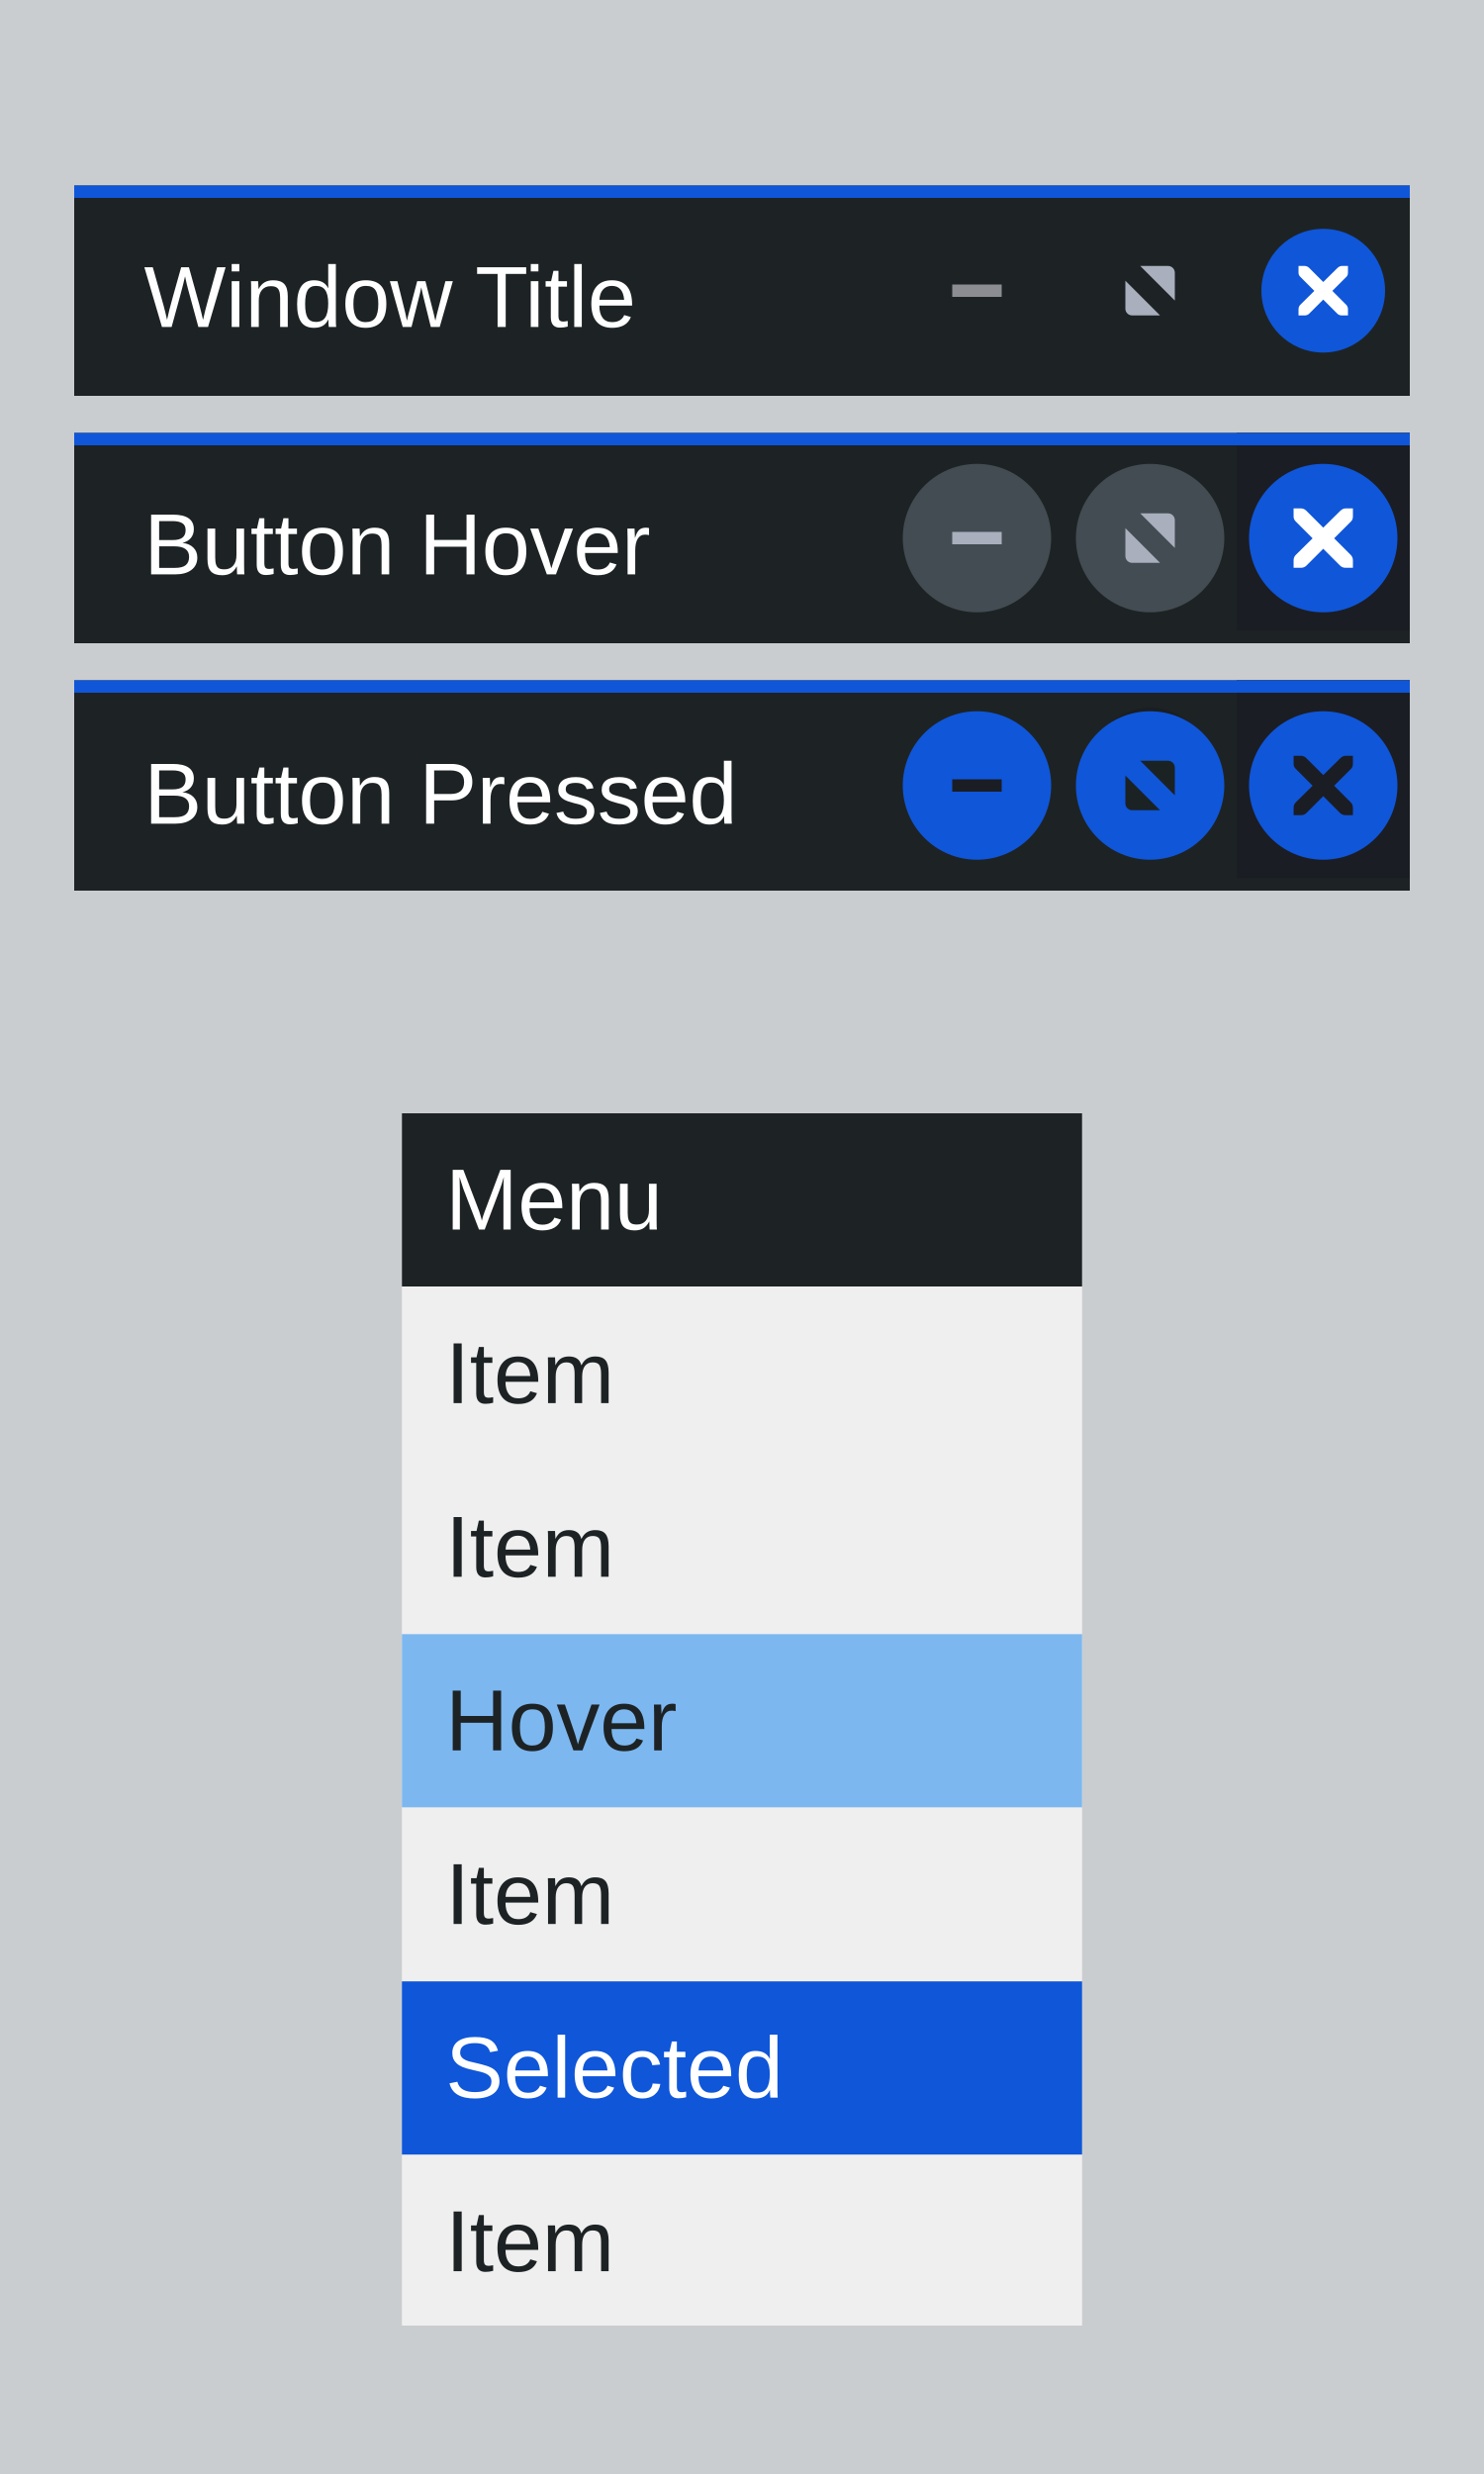
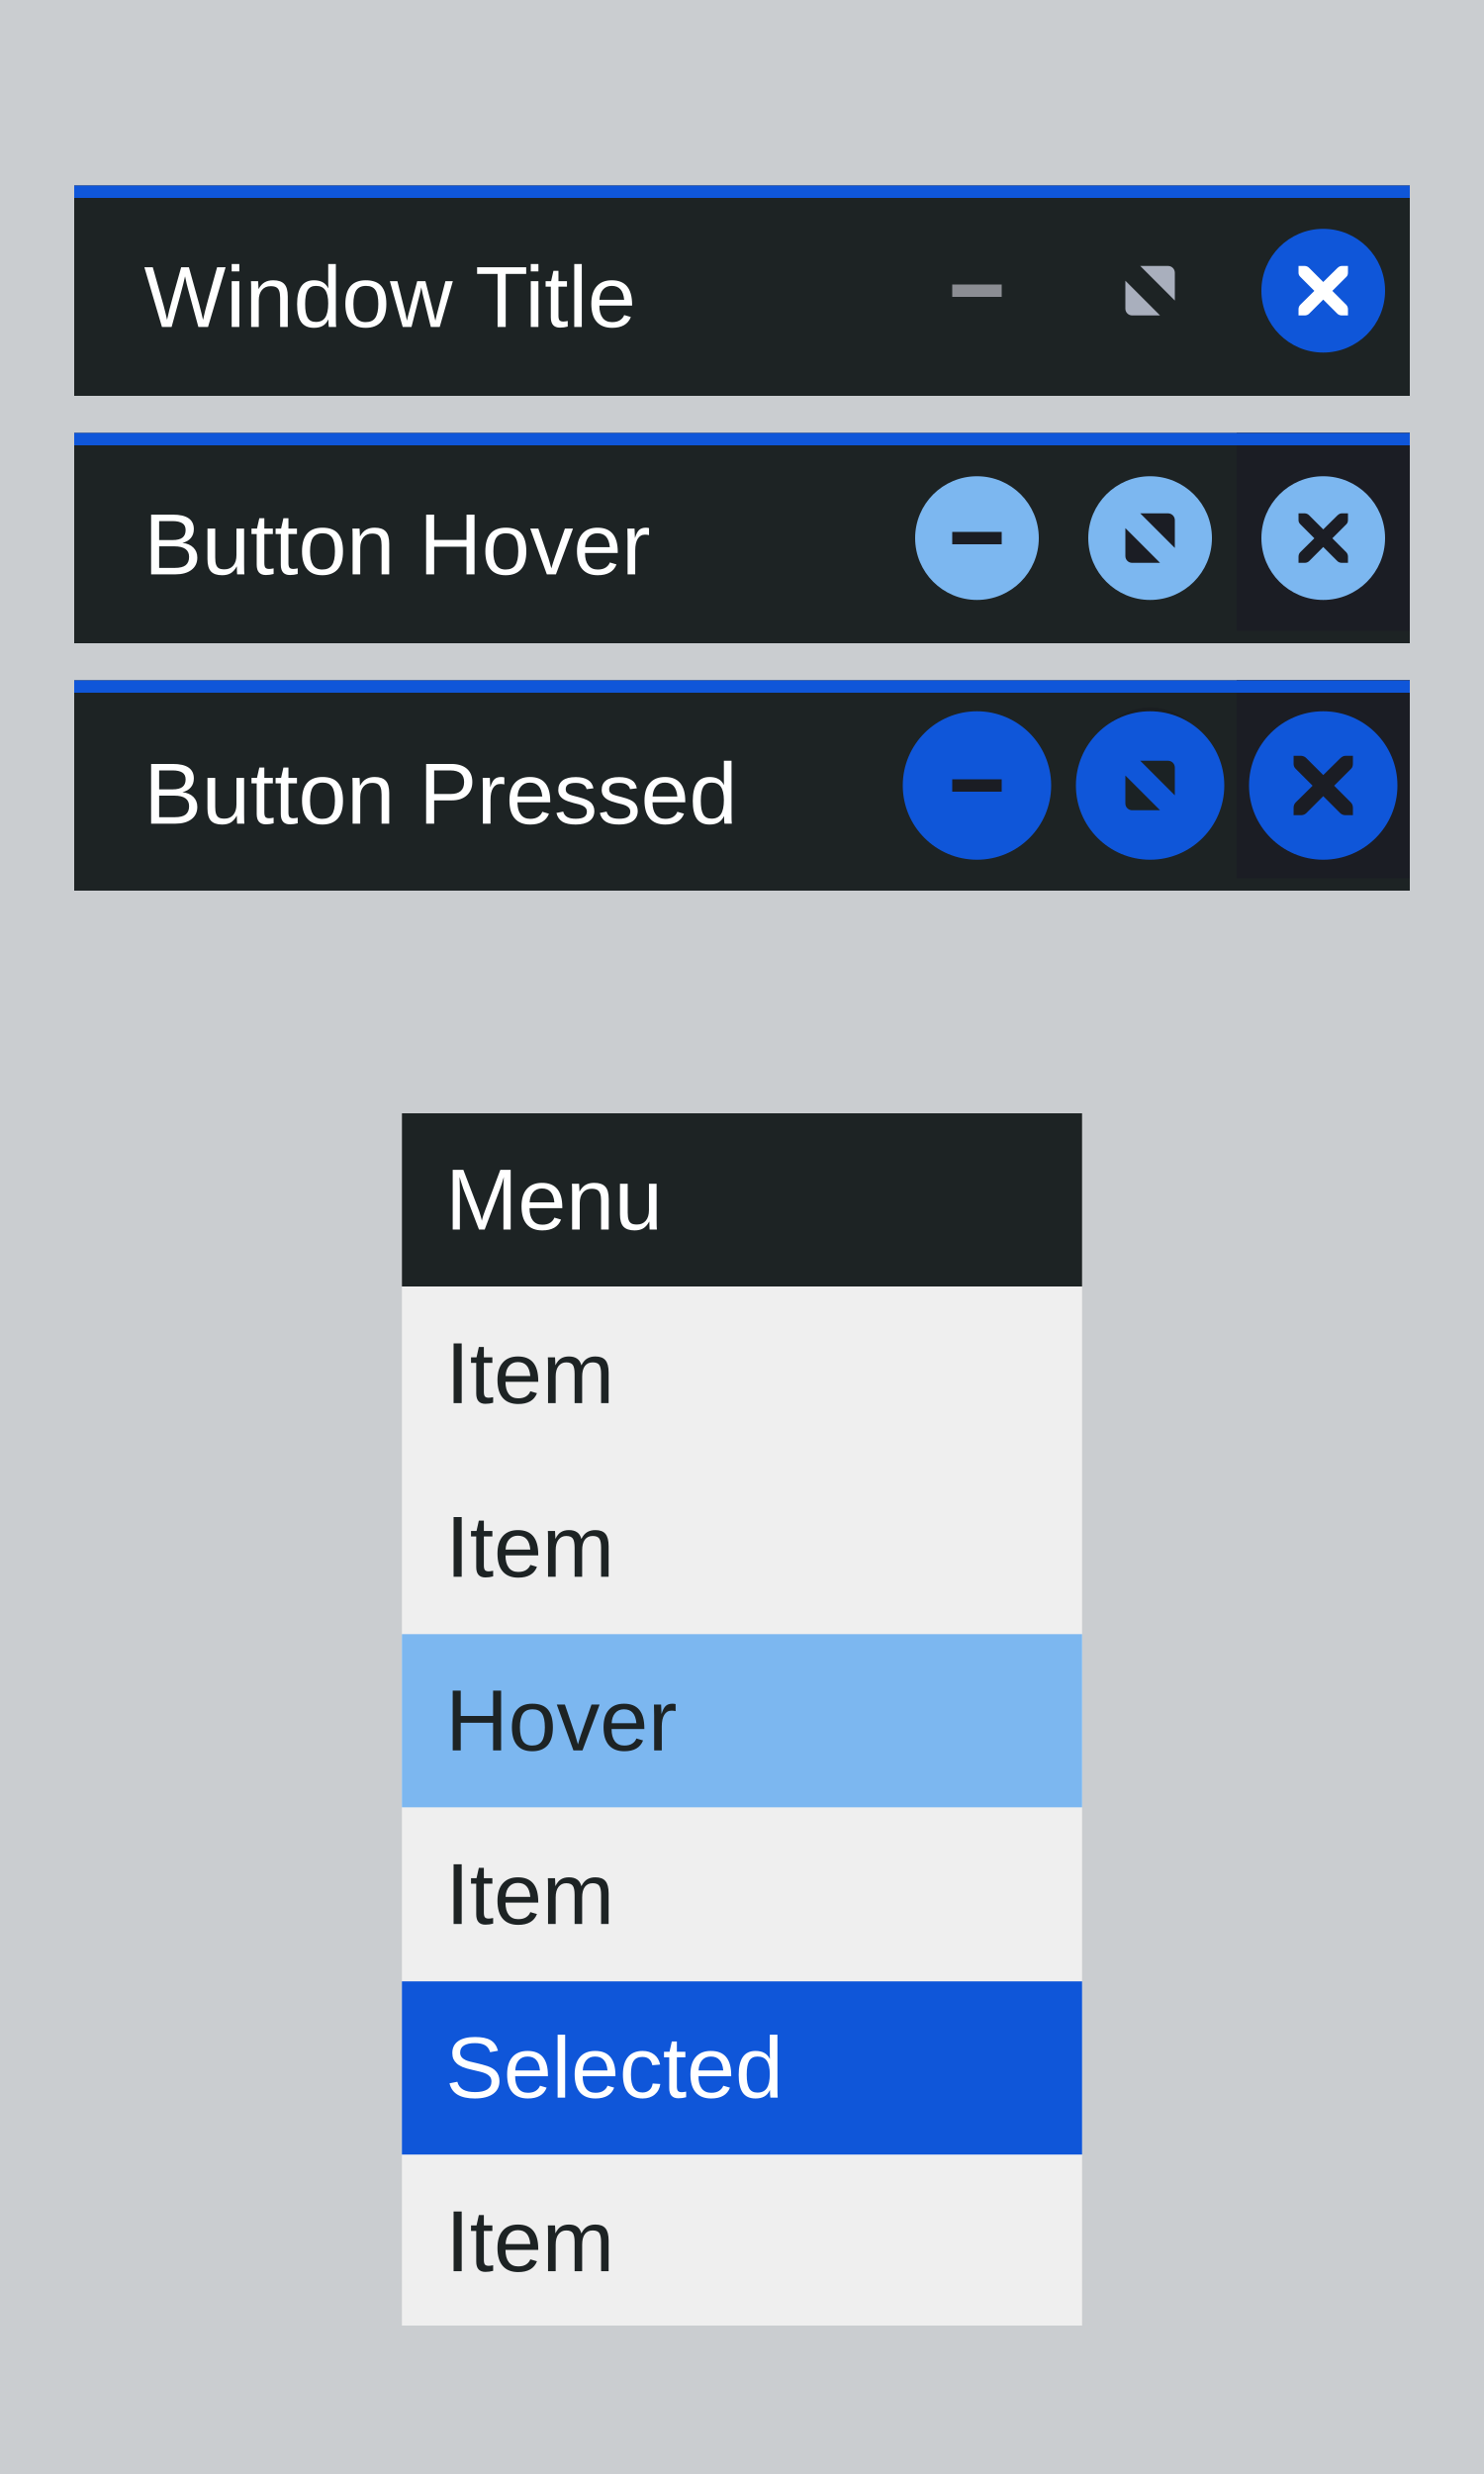
<svg xmlns="http://www.w3.org/2000/svg" xmlns:xlink="http://www.w3.org/1999/xlink" width="240" height="400" viewBox="0 0 240 400" version="1.1" id="svg1">
  <defs id="defs1">
-     <linearGradient xlink:href="#header_bg" id="linearGradient1171" x1="19" y1="585.362" x2="19" y2="557.362" gradientUnits="userSpaceOnUse" gradientTransform="translate(-190,-20)" />
    <linearGradient id="header_bg">
      <stop style="stop-color:#1b1d24;stop-opacity:1;" offset="0" id="stop1167" />
    </linearGradient>
    <linearGradient xlink:href="#header_bg" id="linearGradient2544" gradientUnits="userSpaceOnUse" x1="19" y1="585.362" x2="19" y2="557.362" gradientTransform="translate(-190,-60.00001)" />
    <linearGradient xlink:href="#header_bg" id="linearGradient3553" gradientUnits="userSpaceOnUse" x1="19" y1="585.362" x2="19" y2="557.362" gradientTransform="translate(-190,-100)" />
-     <linearGradient xlink:href="#header_bg" id="linearGradient8524" gradientUnits="userSpaceOnUse" x1="19" y1="585.362" x2="19" y2="557.362" gradientTransform="translate(-134,-20.00001)" />
-     <linearGradient xlink:href="#header_bg" id="linearGradient9587" gradientUnits="userSpaceOnUse" x1="19" y1="585.362" x2="19" y2="557.362" gradientTransform="translate(-134,-59.99999)" />
-     <linearGradient xlink:href="#header_bg" id="linearGradient10605" gradientUnits="userSpaceOnUse" x1="19" y1="585.362" x2="19" y2="557.362" gradientTransform="translate(-134,-100)" />
-     <linearGradient xlink:href="#header_bg" id="linearGradient5506" gradientUnits="userSpaceOnUse" x1="19" y1="585.362" x2="19" y2="557.362" gradientTransform="translate(-162,-60.00001)" />
-     <linearGradient xlink:href="#header_bg" id="linearGradient4442" gradientUnits="userSpaceOnUse" x1="19" y1="585.362" x2="19" y2="557.362" gradientTransform="translate(-162,-20)" />
-     <linearGradient xlink:href="#header_bg" id="linearGradient6530" gradientUnits="userSpaceOnUse" x1="19" y1="585.362" x2="19" y2="557.362" gradientTransform="translate(-162,-100)" />
    <linearGradient xlink:href="#header_bg-1" id="linearGradient4420" x1="88.997" y1="972" x2="88.997" y2="978.007" gradientUnits="userSpaceOnUse" gradientTransform="matrix(0.968578,0,0,0.968578,-115.0185,-42.09432)" />
    <linearGradient id="header_bg-1">
      <stop style="stop-color:#1b2224;stop-opacity:1;" offset="0" id="stop4877" />
    </linearGradient>
  </defs>
  <rect style="fill:#cacdd0;fill-opacity:1;stroke:none;stroke-width:0;stroke-miterlimit:2;paint-order:markers fill stroke" id="rect4750" width="240" height="400" x="0" y="0" />
  <g id="layer1">
    <g id="close-pressed" transform="translate(123,-444.3622)">
      <rect style="opacity:1;fill:#1d2324;fill-opacity:1;stroke:none;stroke-width:1.352;stroke-linecap:butt;stroke-linejoin:round;stroke-miterlimit:4;stroke-dasharray:none;stroke-dashoffset:0;stroke-opacity:1" id="rect1659" width="216" height="34" x="-111" y="554.362" />
    </g>
    <g transform="translate(156,-484.3622)" id="close-prelight">
      <rect style="opacity:1;fill:#1d2324;fill-opacity:1;stroke:none;stroke-width:1.352;stroke-linecap:butt;stroke-linejoin:round;stroke-miterlimit:4;stroke-dasharray:none;stroke-dashoffset:0;stroke-opacity:1" id="rect1653" width="216" height="34" x="-144" y="554.362" />
      <path d="M 52.128,567.362 51,568.49 l 2.872,2.872 -2.872,2.872 1.128,1.128 2.872,-2.872 2.872,2.872 1.128,-1.128 -2.872,-2.872 2.872,-2.872 -1.128,-1.128 -2.872,2.872 z" id="path8" style="opacity:1;fill:#1d2324;fill-opacity:1;stroke-width:1" />
    </g>
    <g id="close-active" transform="translate(156,-524.3622)" style="display:inline">
      <rect y="554.362" x="-144" height="34" width="216" id="rect1683" style="display:inline;opacity:1;fill:#1d2324;fill-opacity:1;stroke-width:1.031" />
    </g>
    <g id="layer1-5" transform="translate(195,-527.3621)">
      <g id="close-active-3">
        <g style="opacity:1" id="g4206">
          <rect style="opacity:1;fill:#0f56d9;fill-opacity:1;stroke:none;stroke-width:1;stroke-linecap:butt;stroke-linejoin:round;stroke-miterlimit:4;stroke-dasharray:none;stroke-dashoffset:0;stroke-opacity:1" id="rect4204-3" width="216" height="2" x="-183" y="557.362" />
        </g>
        <g transform="translate(7,559.3622)" id="g4663" style="enable-background:new">
          <g id="layer1-7" transform="translate(0,-1028.362)">
            <g style="display:inline" id="titlebutton-close-dark-8" transform="translate(-641,1218)">
              <g id="g4927-9-2-8-4" style="display:inline;opacity:1" transform="translate(-678,-432.6378)">
                <g transform="translate(-103)" style="display:inline;opacity:1" id="g4490-6-5-2-5-3-6">
                  <g id="g4092-0-2-21-0-9-7-0" style="display:inline" transform="translate(58)" />
                </g>
                <g id="g4778-2-68-8-7-9" transform="translate(1323,246.8672)" style="fill:#ffffff;fill-opacity:1">
                  <g style="display:inline;fill:#ffffff;fill-opacity:1" id="layer9-9-4-4-1-1-7" transform="translate(-60,-518)" />
                  <g id="layer10-2-1-8-0-4-4" transform="translate(-60,-518)" style="fill:#ffffff;fill-opacity:1" />
                  <g id="layer11-16-4-9-6-9-0" transform="translate(-60,-518)" style="fill:#ffffff;fill-opacity:1" />
                  <g transform="matrix(0.75,0,0,0.75,2,2.054688)" id="g2996-76-5-96-3-7" style="fill:#ffffff;fill-opacity:1">
                    <g transform="translate(-60,-518)" id="layer12-4-5-7-9-4-5" style="fill:#ffffff;fill-opacity:1">
                      <g transform="translate(19,-242)" id="layer4-4-1-9-5-6-3-8" style="display:inline;fill:#ffffff;fill-opacity:1" />
                    </g>
                  </g>
                  <g id="layer13-2-6-11-3-1-6" transform="translate(-60,-518)" style="fill:#ffffff;fill-opacity:1" />
                  <g id="layer14-4-0-33-2-4-8" transform="translate(-60,-518)" style="fill:#ffffff;fill-opacity:1" />
                  <g id="layer15-7-3-0-6-6-3" transform="translate(-60,-518)" style="fill:#ffffff;fill-opacity:1" />
                </g>
              </g>
              <rect y="-185.638" x="645" height="16" width="16" id="rect17883-39-99-8-8" style="display:inline;opacity:1;fill:none;fill-opacity:1;stroke:none;stroke-width:1;stroke-linecap:butt;stroke-linejoin:miter;stroke-miterlimit:4;stroke-dasharray:none;stroke-dashoffset:0;stroke-opacity:0" />
            </g>
          </g>
        </g>
        <rect style="display:inline;fill:#ffffff;fill-opacity:1;fill-rule:evenodd;stroke:none;stroke-width:11.558;stroke-linecap:square;stroke-miterlimit:2;stroke-opacity:1;paint-order:markers fill stroke" id="rect1685-5-3" width="12" height="12" x="13" y="568.362" />
        <path id="path4068-7-5-8-6" d="m 19,564.362 c -5.523,3e-5 -10,4.477 -10,10 0,5.523 4.477,10 10,10 5.523,-3e-5 10,-4.477 10,-10 0,-5.523 -4.477,-10 -10,-10 z m -3.996,6 h 1 c 0.014,-1.2e-4 0.02,-4.7e-4 0.029,0 0.255,0.011 0.51,0.128 0.688,0.312 l 2.281,2.281 2.311,-2.281 c 0.265,-0.23 0.447,-0.305 0.687,-0.312 h 1 v 1 c 0,0.286 -0.035,0.551 -0.25,0.75 l -2.279,2.281 2.248,2.25 c 0.188,0.188 0.281,0.453 0.281,0.719 v 1 h -1 c -0.265,-1e-5 -0.531,-0.093 -0.719,-0.281 l -2.279,-2.281 -2.281,2.281 c -0.188,0.188 -0.454,0.281 -0.719,0.281 H 15.004 v -1 c 0,-0.265 0.092,-0.531 0.281,-0.719 l 2.279,-2.25 -2.279,-2.281 c -0.211,-0.195 -0.303,-0.469 -0.281,-0.75 z" style="fill:#0f56d9;fill-opacity:1;stroke:none;stroke-width:0;stroke-linecap:butt;stroke-linejoin:miter;stroke-miterlimit:4;stroke-dasharray:none;stroke-dashoffset:0;stroke-opacity:1" />
      </g>
    </g>
    <g id="layer1-1" transform="translate(162,-487.3621)">
      <g id="close-prelight-2">
        <g id="use4214" transform="translate(33,-2.2617187e-5)">
          <rect style="opacity:1;fill:url(#linearGradient2544);fill-opacity:1;stroke:none;stroke-width:1;stroke-linecap:butt;stroke-linejoin:round;stroke-miterlimit:4;stroke-dasharray:none;stroke-dashoffset:0;stroke-opacity:1" id="rect2538" width="28" height="32" x="5" y="557.362" />
          <rect style="opacity:1;fill:#0f56d9;fill-opacity:1;stroke:none;stroke-width:1;stroke-linecap:butt;stroke-linejoin:round;stroke-miterlimit:4;stroke-dasharray:none;stroke-dashoffset:0;stroke-opacity:1" id="rect2540" width="216" height="2" x="-183" y="557.362" />
        </g>
-         <rect style="display:inline;fill:#ffffff;fill-opacity:1;fill-rule:evenodd;stroke:none;stroke-width:11.558;stroke-linecap:square;stroke-miterlimit:2;stroke-opacity:1;paint-order:markers fill stroke" id="rect1685-5" width="10" height="10" x="47" y="569.362" />
-         <path id="path4068-7-5-8" d="m 52,562.362 c -6.627,3e-5 -12,5.373 -12,12 0,6.627 5.373,12 12,12 6.627,-4e-5 12,-5.373 12,-12 0,-6.627 -5.373,-12 -12,-12 z m -4.795,7.2 h 1.2 c 0.017,-1.5e-4 0.024,-5.7e-4 0.035,0 0.306,0.013 0.612,0.154 0.825,0.375 l 2.738,2.737 2.773,-2.737 c 0.318,-0.277 0.536,-0.367 0.825,-0.375 h 1.2 v 1.2 c 0,0.344 -0.041,0.661 -0.3,0.9 l -2.735,2.737 2.698,2.7 c 0.226,0.226 0.338,0.544 0.338,0.863 v 1.2 h -1.2 c -0.318,-2e-5 -0.637,-0.112 -0.863,-0.338 l -2.735,-2.737 -2.738,2.737 c -0.226,0.226 -0.544,0.338 -0.863,0.338 h -1.198 v -1.2 c 0,-0.318 0.111,-0.637 0.338,-0.863 l 2.735,-2.7 -2.735,-2.737 c -0.253,-0.234 -0.364,-0.563 -0.338,-0.9 z" style="fill:#0f56d9;fill-opacity:1;stroke:none;stroke-width:0;stroke-linecap:butt;stroke-linejoin:miter;stroke-miterlimit:4;stroke-dasharray:none;stroke-dashoffset:0;stroke-opacity:1" />
      </g>
    </g>
    <g id="layer1-6" transform="translate(129,-447.3621)">
      <g id="close-pressed-0" transform="translate(33)">
        <g id="use1315" transform="translate(33,-2.2617187e-5)">
          <rect style="opacity:1;fill:url(#linearGradient3553);fill-opacity:1;stroke:none;stroke-width:1;stroke-linecap:butt;stroke-linejoin:round;stroke-miterlimit:4;stroke-dasharray:none;stroke-dashoffset:0;stroke-opacity:1" id="rect3547" width="28" height="32" x="5" y="557.362" />
          <rect style="opacity:1;fill:#0f56d9;fill-opacity:1;stroke:none;stroke-width:1;stroke-linecap:butt;stroke-linejoin:round;stroke-miterlimit:4;stroke-dasharray:none;stroke-dashoffset:0;stroke-opacity:1" id="rect3549" width="216" height="2" x="-183" y="557.362" />
        </g>
        <rect style="fill:#1b1d24;fill-opacity:1;fill-rule:evenodd;stroke:none;stroke-width:11.558;stroke-linecap:square;stroke-miterlimit:2;stroke-opacity:1;paint-order:markers fill stroke" id="rect1685" width="8" height="8" x="48" y="567.362" />
        <path style="display:inline;fill:#0f56d9;fill-opacity:1;stroke:none;stroke-width:0;stroke-linecap:butt;stroke-linejoin:miter;stroke-miterlimit:4;stroke-dasharray:none;stroke-dashoffset:0;stroke-opacity:1" d="m 52,562.362 c -6.627,3e-5 -12,5.373 -12,12 0,6.627 5.373,12 12,12 6.627,-4e-5 12,-5.373 12,-12 0,-6.627 -5.373,-12 -12,-12 z m -4.795,7.2 h 1.2 c 0.017,-1.5e-4 0.024,-5.7e-4 0.035,0 0.306,0.013 0.612,0.154 0.825,0.375 l 2.738,2.737 2.773,-2.737 c 0.318,-0.277 0.536,-0.367 0.825,-0.375 h 1.2 v 1.2 c 0,0.344 -0.041,0.661 -0.3,0.9 l -2.735,2.737 2.698,2.7 c 0.226,0.226 0.338,0.544 0.338,0.863 v 1.2 h -1.2 c -0.318,-2e-5 -0.637,-0.112 -0.863,-0.338 l -2.735,-2.737 -2.738,2.737 c -0.226,0.226 -0.544,0.338 -0.863,0.338 h -1.198 v -1.2 c 0,-0.318 0.111,-0.637 0.338,-0.863 l 2.735,-2.7 -2.735,-2.737 c -0.253,-0.234 -0.364,-0.563 -0.338,-0.9 z" id="path1317" />
      </g>
    </g>
    <g id="layer1-8" transform="translate(139,-593.3621)">
      <g id="hide-active-7">
        <g id="use4234" transform="translate(0,65.99998)" />
        <g transform="translate(7.00002,625.3622)" id="g5113" style="enable-background:new">
          <g id="layer1-48" transform="translate(0,-1028.362)">
            <g style="display:inline;opacity:0.7" id="titlebutton-min-dark" transform="translate(-583,1218)">
              <g id="g7138-6-5" style="display:inline;opacity:1" transform="translate(-781,-432.6378)">
                <g transform="translate(-58)" style="display:inline;opacity:1" id="g4490-3-75-4-7">
                  <g id="g4092-0-7-0-4-9" style="display:inline" transform="translate(58)" />
                </g>
                <path d="m 1372,257 v 2 h 8 v -2 z" id="rect9057-4-3-8-5" style="color:#000000;font-style:normal;font-variant:normal;font-weight:normal;font-stretch:normal;font-size:medium;line-height:normal;font-family:Sans;-inkscape-font-specification:Sans;text-indent:0;text-align:start;text-decoration:none;text-decoration-line:none;letter-spacing:normal;word-spacing:normal;text-transform:none;writing-mode:lr-tb;direction:ltr;baseline-shift:baseline;text-anchor:start;display:inline;overflow:visible;visibility:visible;opacity:1;fill:#b9bac2;fill-opacity:1;stroke:none;stroke-width:2;marker:none;enable-background:accumulate" />
              </g>
              <rect y="-185.638" x="587" height="16" width="16" id="rect17883-32-6-9" style="display:inline;opacity:1;fill:none;fill-opacity:1;stroke:none;stroke-width:1;stroke-linecap:butt;stroke-linejoin:miter;stroke-miterlimit:4;stroke-dasharray:none;stroke-dashoffset:0;stroke-opacity:0" />
            </g>
          </g>
        </g>
      </g>
    </g>
    <g id="layer1-3" transform="translate(106,-553.3621)">
      <g id="hide-prelight-7">
        <g id="use4226" transform="translate(33,65.99998)" />
-         <ellipse cy="640.362" cx="52" style="display:inline;opacity:0.45;fill:#717e8a;fill-opacity:1;stroke:none;stroke-width:0;stroke-linecap:butt;stroke-linejoin:miter;stroke-miterlimit:4;stroke-dasharray:none;stroke-dashoffset:0;stroke-opacity:1" id="path4068-7-5-9-6-7-2-1-6-1" rx="12" ry="12" />
-         <path style="color:#000000;font-style:normal;font-variant:normal;font-weight:normal;font-stretch:normal;font-size:medium;line-height:normal;font-family:Sans;-inkscape-font-specification:Sans;text-indent:0;text-align:start;text-decoration:none;text-decoration-line:none;letter-spacing:normal;word-spacing:normal;text-transform:none;writing-mode:lr-tb;direction:ltr;baseline-shift:baseline;text-anchor:start;display:inline;overflow:visible;visibility:visible;opacity:1;fill:#a9afbd;fill-opacity:1;stroke:none;stroke-width:2.309;marker:none;enable-background:accumulate" id="rect9057-8-2-3" d="m 48,639.362 v 2 h 8 v -2 z" />
+         <ellipse cy="640.362" cx="52" style="display:inline;opacity:1;fill:#7cb7f0;fill-opacity:1;stroke:none;stroke-width:0;stroke-linecap:butt;stroke-linejoin:miter;stroke-miterlimit:4;stroke-dasharray:none;stroke-dashoffset:0;stroke-opacity:1" id="path4068-7-5-9-6-7-2-1-6-1" rx="10" ry="10" />
+         <path style="color:#000000;font-style:normal;font-variant:normal;font-weight:normal;font-stretch:normal;font-size:medium;line-height:normal;font-family:Sans;-inkscape-font-specification:Sans;text-indent:0;text-align:start;text-decoration:none;text-decoration-line:none;letter-spacing:normal;word-spacing:normal;text-transform:none;writing-mode:lr-tb;direction:ltr;baseline-shift:baseline;text-anchor:start;display:inline;overflow:visible;visibility:visible;opacity:1;fill:#1b1d24;fill-opacity:1;stroke:none;stroke-width:2.309;marker:none;enable-background:accumulate" id="rect9057-8-2-3" d="m 48,639.362 v 2 h 8 v -2 z" />
        <rect style="display:inline;opacity:1;fill:none;fill-opacity:1;stroke:none;stroke-width:1.375;stroke-linecap:butt;stroke-linejoin:miter;stroke-miterlimit:4;stroke-dasharray:none;stroke-dashoffset:0;stroke-opacity:0" id="rect17883-11-4-0" width="22" height="22" x="41" y="626.362" />
      </g>
    </g>
    <g id="layer1-89" transform="translate(73,-513.3621)">
      <g id="hide-pressed-7">
        <g id="use4236-3" transform="translate(66,65.99998)" />
        <ellipse ry="12" rx="12" id="ellipse1365" style="display:inline;opacity:1;fill:#0f56d9;fill-opacity:1;stroke:none;stroke-width:0;stroke-linecap:butt;stroke-linejoin:miter;stroke-miterlimit:4;stroke-dasharray:none;stroke-dashoffset:0;stroke-opacity:1" cx="85" cy="640.362" />
        <path d="m 81,639.362 v 2 h 8 v -2 z" id="path1367" style="color:#000000;font-style:normal;font-variant:normal;font-weight:normal;font-stretch:normal;font-size:medium;line-height:normal;font-family:Sans;-inkscape-font-specification:Sans;text-indent:0;text-align:start;text-decoration:none;text-decoration-line:none;letter-spacing:normal;word-spacing:normal;text-transform:none;writing-mode:lr-tb;direction:ltr;baseline-shift:baseline;text-anchor:start;display:inline;overflow:visible;visibility:visible;opacity:1;fill:#1b1d24;fill-opacity:1;stroke:none;stroke-width:2.309;marker:none;enable-background:accumulate" />
      </g>
    </g>
    <g id="layer1-31" transform="translate(134,-520.3621)">
      <g id="maximize-prelight-9">
        <g id="use4222-4" transform="translate(33,32.99998)" />
        <g transform="matrix(1.374998,0,0,1.374998,35.50003,587.8622)" id="g4933" style="enable-background:new">
          <g id="layer1-6-7" transform="translate(0,-1028.362)">
            <g style="display:inline" id="titlebutton-max-hover-dark" transform="translate(-509,1218)">
              <g id="g4891-5-8" style="display:inline;opacity:1" transform="translate(-781,-432.6378)">
-                 <ellipse cy="257.182" cx="1302" style="display:inline;opacity:0.45;fill:#717e8a;fill-opacity:1;stroke:none;stroke-width:0;stroke-linecap:butt;stroke-linejoin:miter;stroke-miterlimit:4;stroke-dasharray:none;stroke-dashoffset:0;stroke-opacity:1" id="path4068-7-5-9-6-7-2-4-6-6" rx="8.727" ry="8.727" />
+                 <circle cy="257.182" cx="1302" style="display:inline;opacity:1;fill:#7cb7f0;fill-opacity:1;stroke:none;stroke-width:0;stroke-linecap:butt;stroke-linejoin:miter;stroke-miterlimit:4;stroke-dasharray:none;stroke-dashoffset:0;stroke-opacity:1" id="path4068-7-5-9-6-7-2-4-6-6" r="7.273" />
                <g id="g4806-9-0-6" transform="translate(1294,247)" style="fill:#c0e3ff;fill-opacity:1">
                  <g transform="translate(-81.0002,-967)" style="display:inline;fill:#c0e3ff;fill-opacity:1" id="layer9-78-7-6-6" />
                  <g transform="translate(-81.0002,-967)" id="layer10-3-3-2-7" style="fill:#c0e3ff;fill-opacity:1" />
                  <g transform="translate(-81.0002,-967)" id="layer11-19-75-1-2" style="fill:#c0e3ff;fill-opacity:1" />
                  <g transform="translate(-81.0002,-967)" id="layer13-4-9-2-3" style="fill:#c0e3ff;fill-opacity:1" />
                  <g transform="translate(-81.0002,-967)" id="layer14-8-5-0-4" style="fill:#c0e3ff;fill-opacity:1" />
                  <g transform="translate(-81.0002,-967)" style="display:inline;fill:#c0e3ff;fill-opacity:1" id="layer15-5-8-0-4" />
                  <g transform="translate(-81.0002,-967)" style="display:inline;fill:#c0e3ff;fill-opacity:1" id="g71291-1-7-5-9" />
                  <g transform="translate(-81.0002,-967)" style="display:inline;fill:#c0e3ff;fill-opacity:1" id="g4953-7-1-4-1" />
                  <g transform="translate(-81.0002,-967)" style="display:inline;fill:#c0e3ff;fill-opacity:1" id="layer12-3-0-0-6">
-                     <path d="m 87.841,974.273 h 3.275 c 0.436,0 0.791,0.357 0.793,0.793 v 3.275 z m 2.332,5.818 h -3.288 c -0.436,0 -0.793,-0.357 -0.793,-0.793 v -3.288 l 4.081,4.081" style="opacity:1;fill:#a9afbd;fill-opacity:1;fill-rule:evenodd;stroke:none;stroke-width:0.969" id="path4293-6-7-1" />
+                     <path d="m 87.841,974.273 h 3.275 c 0.436,0 0.791,0.357 0.793,0.793 v 3.275 z m 2.332,5.818 h -3.288 c -0.436,0 -0.793,-0.357 -0.793,-0.793 v -3.288 l 4.081,4.081" style="opacity:1;fill:#1b1d24;fill-opacity:1;fill-rule:evenodd;stroke:none;stroke-width:0.969" id="path4293-6-7-1" />
                  </g>
                </g>
              </g>
              <rect y="-185.638" x="513" height="16" width="16" id="rect17883-0-1-5" style="display:inline;opacity:1;fill:none;fill-opacity:1;stroke:none;stroke-width:1;stroke-linecap:butt;stroke-linejoin:miter;stroke-miterlimit:4;stroke-dasharray:none;stroke-dashoffset:0;stroke-opacity:0" />
            </g>
          </g>
        </g>
      </g>
    </g>
    <g id="layer1-36" transform="translate(167,-560.3621)">
      <g id="maximize-active-1">
        <g id="use4220" transform="translate(0,32.99998)" />
        <g transform="translate(7.00002,592.3622)" id="g4885" style="display:none;enable-background:new">
          <g id="layer1-4" transform="translate(0,-1028.362)">
            <g style="display:inline;opacity:0.7" id="titlebutton-max-dark" transform="translate(-612,1218)">
              <g id="g7146-16-4" style="display:inline;opacity:1" transform="translate(-781,-432.6378)">
                <g transform="translate(-29)" style="display:inline;opacity:1" id="g4490-2-96-8-9">
                  <g id="g4092-0-6-83-7-4" style="display:inline" transform="translate(58)" />
                </g>
                <path id="path4293-5-95-1-7" style="display:inline;opacity:1;fill:#b9bac2;fill-opacity:1;fill-rule:evenodd;stroke:none" d="m 1403.8,252 h 3.382 c 0.45,0 0.816,0.368 0.819,0.819 v 3.382 z m 2.407,6.007 h -3.395 c -0.45,0 -0.819,-0.368 -0.819,-0.819 v -3.395 l 4.214,4.214" />
              </g>
              <rect y="-185.638" x="616" height="16" width="16" id="rect17883-29-2-2" style="display:inline;opacity:1;fill:none;fill-opacity:1;stroke:none;stroke-width:1;stroke-linecap:butt;stroke-linejoin:miter;stroke-miterlimit:4;stroke-dasharray:none;stroke-dashoffset:0;stroke-opacity:0" />
            </g>
          </g>
        </g>
        <path d="m 17.406,603.362 h 4.504 c 0.6,0 1.087,0.491 1.09,1.09 v 4.504 z m 3.206,8 h -4.522 c -0.6,-10e-6 -1.09,-0.491 -1.09,-1.09 v -4.522 l 5.612,5.612" style="display:inline;fill:#a9afbd;fill-opacity:1;fill-rule:evenodd;stroke:none;stroke-width:1.332;enable-background:new" id="path4293-6-7-1-75" />
      </g>
    </g>
    <g id="layer1-0" transform="translate(101,-480.3621)">
      <g id="maximize-pressed-6">
        <g id="use4228-1" transform="translate(66,32.99998)" />
        <g transform="matrix(1.374998,0,0,1.374998,68.50003,587.8622)" id="g5011" style="enable-background:new">
          <g id="layer1-65" transform="translate(0,-1028.362)">
            <g style="display:inline" id="titlebutton-max-hover-dark-6" transform="translate(-509,1218)">
              <g id="g4891-5-8-9" style="display:inline;opacity:1" transform="translate(-781,-432.6378)">
                <ellipse cy="255" cx="1302" style="display:inline;opacity:0.45;fill:#5f697f;fill-opacity:1;stroke:none;stroke-width:0;stroke-linecap:butt;stroke-linejoin:miter;stroke-miterlimit:4;stroke-dasharray:none;stroke-dashoffset:0;stroke-opacity:1" id="path4068-7-5-9-6-7-2-4-6-6-3" rx="6" ry="6" />
                <path style="display:inline;opacity:0.37;fill:#15171c;fill-opacity:1;stroke:none;stroke-width:0;stroke-linecap:butt;stroke-linejoin:miter;stroke-miterlimit:4;stroke-dasharray:none;stroke-dashoffset:0;stroke-opacity:1" d="m 1302,248 a 7,7 0 0 0 -7,7 7,7 0 0 0 7,7 7,7 0 0 0 7,-7 7,7 0 0 0 -7,-7 z m 0,1 a 6,6 0 0 1 6,6 6,6 0 0 1 -6,6 6,6 0 0 1 -6,-6 6,6 0 0 1 6,-6 z" id="path4068-7-5-9-6-7-2-5-78-2-6-7" />
                <g id="g4806-9-0-6-4" transform="translate(1294,247)" style="fill:#c0e3ff;fill-opacity:1">
                  <g transform="translate(-81.0002,-967)" style="display:inline;fill:#c0e3ff;fill-opacity:1" id="layer9-78-7-6-6-5" />
                  <g transform="translate(-81.0002,-967)" id="layer10-3-3-2-7-2" style="fill:#c0e3ff;fill-opacity:1" />
                  <g transform="translate(-81.0002,-967)" id="layer11-19-75-1-2-5" style="fill:#c0e3ff;fill-opacity:1" />
                  <g transform="translate(-81.0002,-967)" id="layer13-4-9-2-3-4" style="fill:#c0e3ff;fill-opacity:1" />
                  <g transform="translate(-81.0002,-967)" id="layer14-8-5-0-4-7" style="fill:#c0e3ff;fill-opacity:1" />
                  <g transform="translate(-81.0002,-967)" style="display:inline;fill:#c0e3ff;fill-opacity:1" id="layer15-5-8-0-4-4" />
                  <g transform="translate(-81.0002,-967)" style="display:inline;fill:#c0e3ff;fill-opacity:1" id="g71291-1-7-5-9-4" />
                  <g transform="translate(-81.0002,-967)" style="display:inline;fill:#c0e3ff;fill-opacity:1" id="g4953-7-1-4-1-3" />
                  <g transform="translate(-81.0002,-967)" style="display:inline;fill:#c0e3ff;fill-opacity:1" id="layer12-3-0-0-6-0">
                    <path d="m 87.8,972 h 3.382 c 0.45,0 0.816,0.368 0.819,0.819 v 3.382 z m 2.407,6.007 H 86.812 c -0.45,0 -0.819,-0.368 -0.819,-0.819 v -3.395 l 4.214,4.214" style="opacity:1;fill:#c4c7cc;fill-opacity:1;fill-rule:evenodd;stroke:none" id="path4293-6-7-1-7" />
                  </g>
                </g>
              </g>
              <rect y="-185.638" x="513" height="16" width="16" id="rect17883-0-1-5-8" style="display:inline;opacity:1;fill:none;fill-opacity:1;stroke:none;stroke-width:1;stroke-linecap:butt;stroke-linejoin:miter;stroke-miterlimit:4;stroke-dasharray:none;stroke-dashoffset:0;stroke-opacity:0" />
            </g>
            <g style="display:inline" id="titlebutton-max-active-dark" transform="translate(-408,1218)">
              <g id="g4891-4-5-5" style="display:inline;opacity:1" transform="translate(-882,-432.6378)">
                <g transform="translate(-132)" style="display:inline;opacity:1" id="g4490-2-9-1-2-4-8">
                  <g id="g4092-0-6-3-6-8-3-7" style="display:inline" transform="translate(58)">
                    <circle r="8.727" cy="257.182" cx="1376" style="fill:#0f56d9;fill-opacity:1;stroke:none;stroke-width:0;stroke-linecap:butt;stroke-linejoin:miter;stroke-miterlimit:4;stroke-dasharray:none;stroke-dashoffset:0;stroke-opacity:1" id="path4068-7-6-5-1-6-6-0" />
                  </g>
                </g>
                <g id="g4806-5-2-2-9" transform="translate(1294,247)" style="fill:#c0e3ff;fill-opacity:1">
                  <g transform="translate(-81.0002,-967)" style="display:inline;fill:#c0e3ff;fill-opacity:1" id="layer9-78-2-0-0-8" />
                  <g transform="translate(-81.0002,-967)" id="layer10-3-9-9-51-2" style="fill:#c0e3ff;fill-opacity:1" />
                  <g transform="translate(-81.0002,-967)" id="layer11-19-7-6-4-7" style="fill:#c0e3ff;fill-opacity:1" />
                  <g transform="translate(-81.0002,-967)" id="layer13-4-7-4-0-9" style="fill:#c0e3ff;fill-opacity:1" />
                  <g transform="translate(-81.0002,-967)" id="layer14-8-9-7-6-0" style="fill:#c0e3ff;fill-opacity:1" />
                  <g transform="translate(-81.0002,-967)" style="display:inline;fill:#c0e3ff;fill-opacity:1" id="layer15-5-4-2-4-4" />
                  <g transform="translate(-81.0002,-967)" style="display:inline;fill:#c0e3ff;fill-opacity:1" id="g71291-1-4-6-4-2" />
                  <g transform="translate(-81.0002,-967)" style="display:inline;fill:#c0e3ff;fill-opacity:1" id="g4953-7-0-8-22-2" />
                  <g transform="translate(-81.0002,-967)" style="display:inline;fill:#c0e3ff;fill-opacity:1" id="layer12-3-7-2-3-1">
                    <path d="m 87.841,974.273 h 3.275 c 0.436,0 0.791,0.357 0.793,0.793 v 3.275 z m 2.332,5.818 H 86.884 c -0.436,0 -0.793,-0.357 -0.793,-0.793 v -3.288 l 4.081,4.081" style="fill:url(#linearGradient4420);fill-opacity:1;fill-rule:evenodd;stroke:none;stroke-width:0.969" id="path4293-4-9-0-2" />
                  </g>
                </g>
              </g>
              <rect y="-185.638" x="412" height="16" width="16" id="rect17883-79-3-0" style="display:inline;opacity:1;fill:none;fill-opacity:1;stroke:none;stroke-width:1;stroke-linecap:butt;stroke-linejoin:miter;stroke-miterlimit:4;stroke-dasharray:none;stroke-dashoffset:0;stroke-opacity:0" />
            </g>
          </g>
        </g>
      </g>
    </g>
  </g>
+   <path id="path4068-7-5-8-6-3" d="m 19,604.362 c -5.523,3e-5 -10,4.477 -10,10 0,5.523 4.477,10 10,10 5.523,-3e-5 10,-4.477 10,-10 0,-5.523 -4.477,-10 -10,-10 z m -3.996,6 h 1 c 0.014,-1.2e-4 0.02,-4.7e-4 0.029,0 0.255,0.011 0.51,0.128 0.688,0.312 l 2.281,2.281 2.311,-2.281 c 0.265,-0.23 0.447,-0.305 0.687,-0.312 h 1 v 1 c 0,0.286 -0.035,0.551 -0.25,0.75 l -2.279,2.281 2.248,2.25 c 0.188,0.188 0.281,0.453 0.281,0.719 v 1 h -1 c -0.265,-10e-6 -0.531,-0.093 -0.719,-0.281 l -2.279,-2.281 -2.281,2.281 c -0.188,0.188 -0.454,0.281 -0.719,0.281 H 15.004 v -1 c 0,-0.265 0.092,-0.531 0.281,-0.719 l 2.279,-2.25 -2.279,-2.281 c -0.211,-0.195 -0.303,-0.469 -0.281,-0.75 z" style="fill:#7cb7f0;fill-opacity:1;stroke:none;stroke-width:0;stroke-linecap:butt;stroke-linejoin:miter;stroke-miterlimit:4;stroke-dasharray:none;stroke-dashoffset:0;stroke-opacity:1;opacity:1" transform="translate(195,-527.3621)" />
  <rect style="fill:#efefef;fill-opacity:1;stroke:none;stroke-width:1;stroke-linecap:butt;stroke-linejoin:round;stroke-miterlimit:4;stroke-dasharray:none;stroke-dashoffset:0;stroke-opacity:1" id="rect1659-2" width="110" height="196" x="65" y="180" />
  <rect style="fill:#1d2324;fill-opacity:1;stroke:#ffffff;stroke-width:0;stroke-miterlimit:0;stroke-dasharray:none;stroke-opacity:1" id="rect1" width="110" height="28" x="65" y="180" />
  <text xml:space="preserve" style="font-style:normal;font-variant:normal;font-weight:normal;font-stretch:normal;font-size:14.035px;font-family:'Liberation Sans';-inkscape-font-specification:'Liberation Sans';text-align:start;writing-mode:lr-tb;direction:ltr;text-anchor:start;fill:#ffffff;fill-opacity:1;stroke:#ffffff;stroke-width:0;stroke-dasharray:none;stroke-opacity:1" x="72.06" y="198.793" id="text1-6">
    <tspan id="tspan1-0" x="72.06" y="198.793" style="font-style:normal;font-variant:normal;font-weight:normal;font-stretch:normal;font-size:14.035px;font-family:'Liberation Sans';-inkscape-font-specification:'Liberation Sans';text-align:start;text-anchor:start;fill:#ffffff;fill-opacity:1;stroke-width:0">Menu</tspan>
  </text>
  <text xml:space="preserve" style="font-size:14.035px;text-align:start;writing-mode:lr-tb;direction:ltr;text-anchor:start;fill:#1d2324;fill-opacity:1;stroke:#ffffff;stroke-width:0;stroke-dasharray:none;stroke-opacity:1" x="72.06" y="226.863" id="text1-6-8">
    <tspan id="tspan1-0-7" x="72.06" y="226.863" style="font-style:normal;font-variant:normal;font-weight:normal;font-stretch:normal;font-size:14.035px;font-family:'Liberation Sans';-inkscape-font-specification:'Liberation Sans';text-align:start;text-anchor:start;fill:#1d2324;fill-opacity:1;stroke-width:0">Item</tspan>
  </text>
  <text xml:space="preserve" style="font-style:normal;font-variant:normal;font-weight:normal;font-stretch:normal;font-size:14.035px;font-family:'Liberation Sans';-inkscape-font-specification:'Liberation Sans';text-align:start;writing-mode:lr-tb;direction:ltr;text-anchor:start;fill:#1d2324;fill-opacity:1;stroke:#ffffff;stroke-width:0;stroke-dasharray:none;stroke-opacity:1" x="72.06" y="254.933" id="text1-6-3">
    <tspan id="tspan1-0-75" x="72.06" y="254.933" style="font-style:normal;font-variant:normal;font-weight:normal;font-stretch:normal;font-size:14.035px;font-family:'Liberation Sans';-inkscape-font-specification:'Liberation Sans';text-align:start;text-anchor:start;fill:#1d2324;fill-opacity:1;stroke-width:0">Item</tspan>
  </text>
  <rect style="fill:#7cb7f0;fill-opacity:1;stroke:#ffffff;stroke-width:0;stroke-miterlimit:0;stroke-dasharray:none;stroke-opacity:1" id="rect1-2-8" width="110" height="28" x="65" y="264.211" />
  <text xml:space="preserve" style="font-style:normal;font-variant:normal;font-weight:normal;font-stretch:normal;font-size:14.035px;font-family:'Liberation Sans';-inkscape-font-specification:'Liberation Sans';text-align:start;writing-mode:lr-tb;direction:ltr;text-anchor:start;fill:#1d2324;fill-opacity:1;stroke:#ffffff;stroke-width:0;stroke-dasharray:none;stroke-opacity:1" x="72.06" y="283.003" id="text1-6-3-9">
    <tspan id="tspan1-0-75-7" x="72.06" y="283.003" style="font-style:normal;font-variant:normal;font-weight:normal;font-stretch:normal;font-size:14.035px;font-family:'Liberation Sans';-inkscape-font-specification:'Liberation Sans';text-align:start;text-anchor:start;fill:#1d2324;fill-opacity:1;stroke-width:0">Hover</tspan>
  </text>
  <text xml:space="preserve" style="font-style:normal;font-variant:normal;font-weight:normal;font-stretch:normal;font-size:14.035px;font-family:'Liberation Sans';-inkscape-font-specification:'Liberation Sans';text-align:start;writing-mode:lr-tb;direction:ltr;text-anchor:start;fill:#1d2324;fill-opacity:1;stroke:#ffffff;stroke-width:0;stroke-dasharray:none;stroke-opacity:1" x="72.06" y="311.074" id="text1-6-3-93">
    <tspan id="tspan1-0-75-1" x="72.06" y="311.074" style="font-style:normal;font-variant:normal;font-weight:normal;font-stretch:normal;font-size:14.035px;font-family:'Liberation Sans';-inkscape-font-specification:'Liberation Sans';text-align:start;text-anchor:start;fill:#1d2324;fill-opacity:1;stroke-width:0">Item</tspan>
  </text>
  <rect style="fill:#0f56d9;fill-opacity:1;stroke:#ffffff;stroke-width:0;stroke-miterlimit:0;stroke-dasharray:none;stroke-opacity:1" id="rect1-2-8-8" width="110" height="28" x="65" y="320.351" />
  <text xml:space="preserve" style="font-style:normal;font-variant:normal;font-weight:normal;font-stretch:normal;font-size:14.035px;font-family:'Liberation Sans';-inkscape-font-specification:'Liberation Sans';text-align:start;writing-mode:lr-tb;direction:ltr;text-anchor:start;fill:#ffffff;fill-opacity:1;stroke:#ffffff;stroke-width:0;stroke-dasharray:none;stroke-opacity:1" x="72.06" y="339.144" id="text1-6-3-9-4">
    <tspan id="tspan1-0-75-7-5" x="72.06" y="339.144" style="font-style:normal;font-variant:normal;font-weight:normal;font-stretch:normal;font-size:14.035px;font-family:'Liberation Sans';-inkscape-font-specification:'Liberation Sans';text-align:start;text-anchor:start;fill:#ffffff;fill-opacity:1;stroke-width:0">Selected</tspan>
  </text>
  <text xml:space="preserve" style="font-style:normal;font-variant:normal;font-weight:normal;font-stretch:normal;font-size:14.035px;font-family:'Liberation Sans';-inkscape-font-specification:'Liberation Sans';text-align:start;writing-mode:lr-tb;direction:ltr;text-anchor:start;fill:#ffffff;fill-opacity:1;stroke:#ffffff;stroke-width:0;stroke-dasharray:none;stroke-opacity:1" x="23.286" y="133.17" id="text1-6-3-9-4-5">
    <tspan id="tspan1-0-75-7-5-3" x="23.286" y="133.17" style="font-style:normal;font-variant:normal;font-weight:normal;font-stretch:normal;font-size:14.035px;font-family:'Liberation Sans';-inkscape-font-specification:'Liberation Sans';text-align:start;text-anchor:start;fill:#ffffff;fill-opacity:1;stroke-width:0">Button Pressed</tspan>
  </text>
  <text xml:space="preserve" style="font-style:normal;font-variant:normal;font-weight:normal;font-stretch:normal;font-size:14.035px;font-family:'Liberation Sans';-inkscape-font-specification:'Liberation Sans';text-align:start;writing-mode:lr-tb;direction:ltr;text-anchor:start;fill:#ffffff;fill-opacity:1;stroke:#ffffff;stroke-width:0;stroke-dasharray:none;stroke-opacity:1" x="23.286" y="92.863" id="text1-6-3-9-4-5-9">
    <tspan id="tspan1-0-75-7-5-3-1" x="23.286" y="92.863" style="font-style:normal;font-variant:normal;font-weight:normal;font-stretch:normal;font-size:14.035px;font-family:'Liberation Sans';-inkscape-font-specification:'Liberation Sans';text-align:start;text-anchor:start;fill:#ffffff;fill-opacity:1;stroke-width:0">Button Hover</tspan>
  </text>
  <text xml:space="preserve" style="font-size:14.035px;text-align:start;writing-mode:lr-tb;direction:ltr;text-anchor:start;fill:#1d2324;fill-opacity:1;stroke:#ffffff;stroke-width:0;stroke-dasharray:none;stroke-opacity:1" x="72.06" y="367.214" id="text1-6-3-93-3">
    <tspan id="tspan1-0-75-1-6" x="72.06" y="367.214" style="font-style:normal;font-variant:normal;font-weight:normal;font-stretch:normal;font-size:14.035px;font-family:'Liberation Sans';-inkscape-font-specification:'Liberation Sans';text-align:start;text-anchor:start;fill:#1d2324;fill-opacity:1;stroke-width:0">Item</tspan>
  </text>
  <text xml:space="preserve" style="font-style:normal;font-variant:normal;font-weight:normal;font-stretch:normal;font-size:14.035px;font-family:'Liberation Sans';-inkscape-font-specification:'Liberation Sans';text-align:start;writing-mode:lr-tb;direction:ltr;text-anchor:start;fill:#ffffff;fill-opacity:1;stroke:#ffffff;stroke-width:0;stroke-dasharray:none;stroke-opacity:1" x="23.286" y="52.863" id="text1-6-3-9-4-5-93">
    <tspan id="tspan1-0-75-7-5-3-6" x="23.286" y="52.863" style="font-style:normal;font-variant:normal;font-weight:normal;font-stretch:normal;font-size:14.035px;font-family:'Liberation Sans';-inkscape-font-specification:'Liberation Sans';text-align:start;text-anchor:start;fill:#ffffff;fill-opacity:1;stroke-width:0">Window Title</tspan>
  </text>
</svg>
